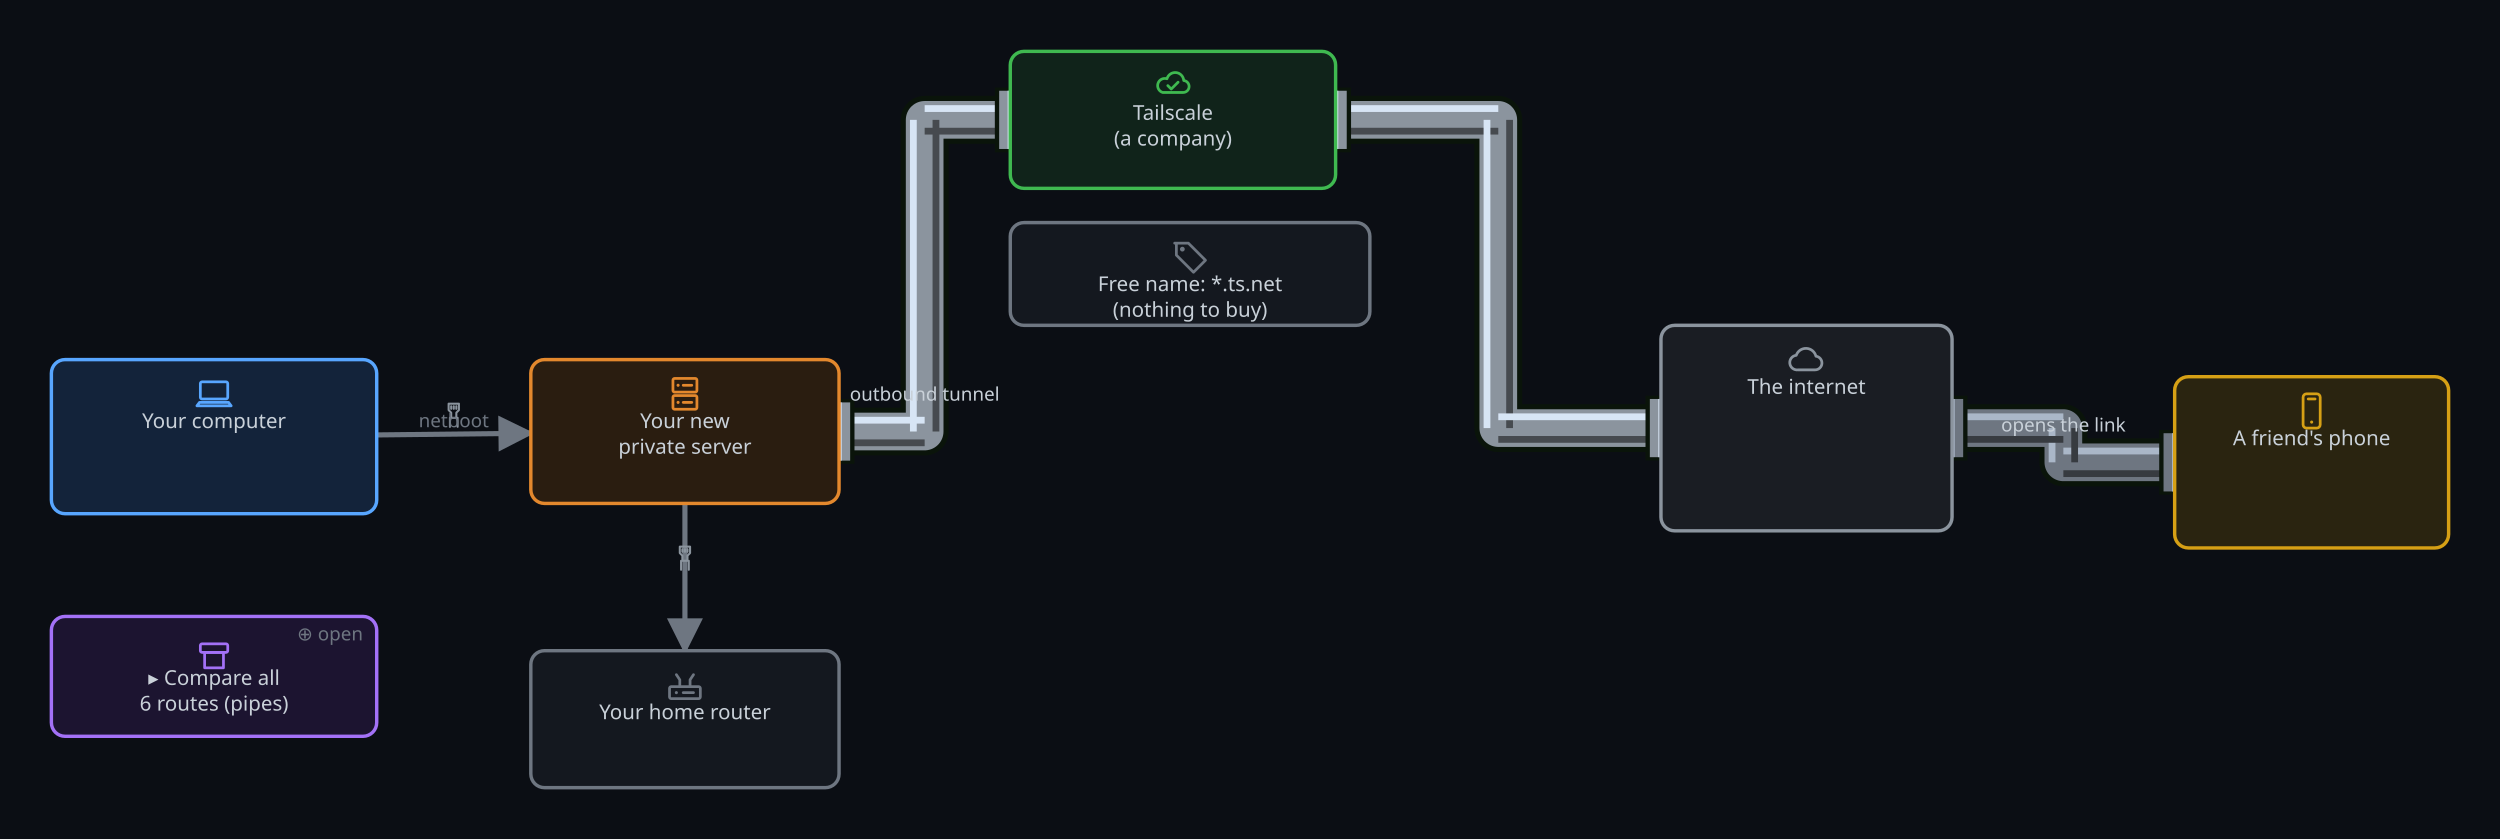
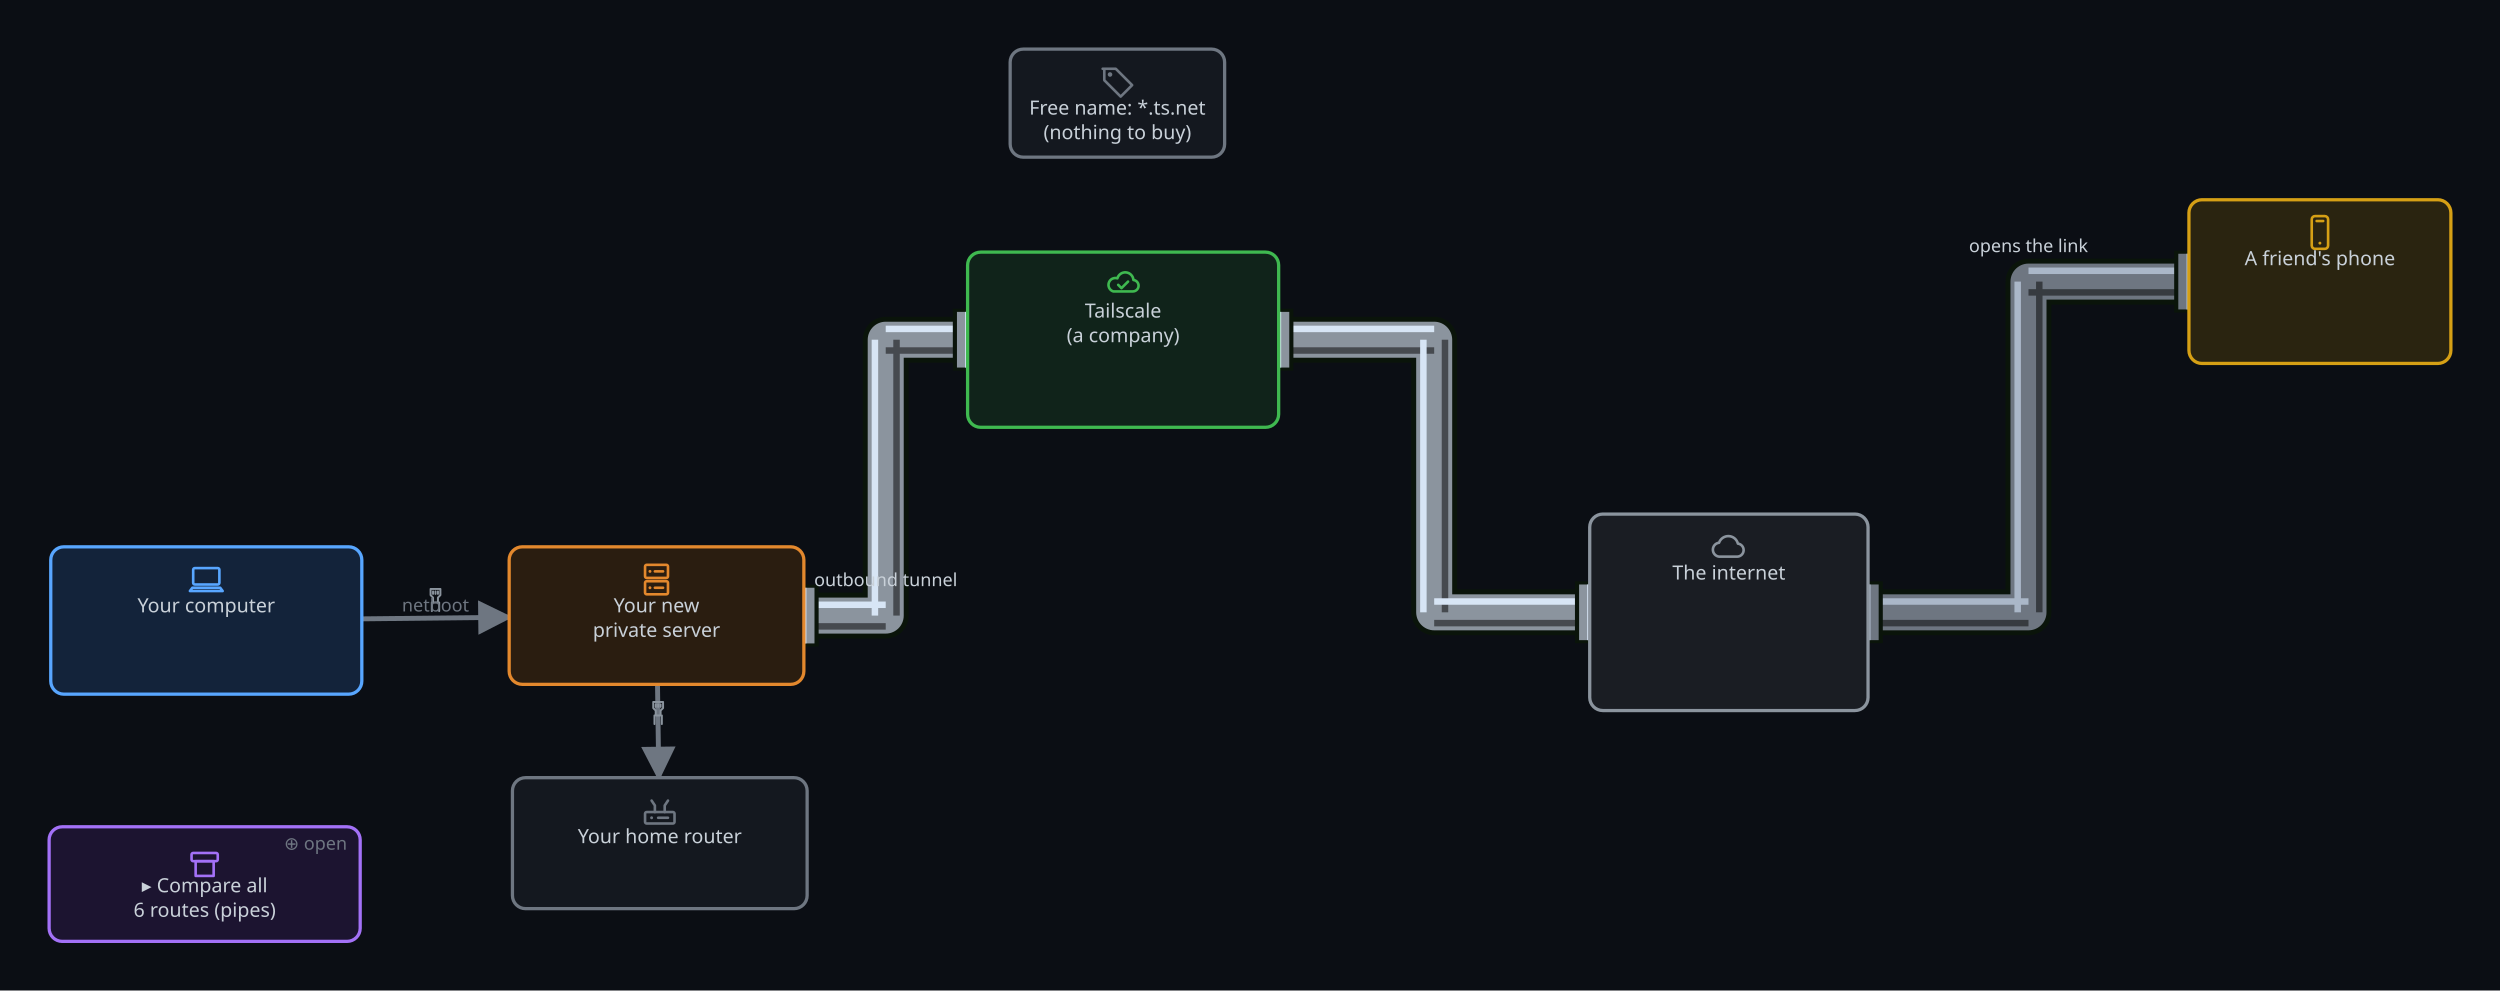
- <svg xmlns="http://www.w3.org/2000/svg" viewBox="30 20 1460 490" width="1460" height="490" font-family="ui-sans-serif, system-ui, sans-serif">
+ <svg xmlns="http://www.w3.org/2000/svg" viewBox="29 -104 1527 605" width="1527" height="605" font-family="ui-sans-serif, system-ui, sans-serif">
  <defs>
    <marker id="arrow" viewBox="0 0 10 10" refX="9" refY="5" markerWidth="7" markerHeight="7" orient="auto-start-reverse">
      <path d="M0,0 L10,5 L0,10 z" fill="#6e7681" />
    </marker>
    <symbol id="ic-laptop" viewBox="0 0 24 24" fill="none" stroke="currentColor" stroke-width="1.6" stroke-linecap="round" stroke-linejoin="round">
      <rect x="4" y="5" width="16" height="10" rx="1" />
      <path d="M2 19h20l-1.5-2H3.5L2 19Z" />
    </symbol>
    <symbol id="ic-server" viewBox="0 0 24 24" fill="none" stroke="currentColor" stroke-width="1.6" stroke-linecap="round" stroke-linejoin="round">
      <rect x="5" y="3" width="14" height="8" rx="1" />
      <rect x="5" y="13" width="14" height="8" rx="1" />
      <circle cx="8" cy="7" r=".9" fill="currentColor" stroke="none" />
      <circle cx="8" cy="17" r=".9" fill="currentColor" stroke="none" />
      <path d="M11 7h5M11 17h5" />
    </symbol>
    <symbol id="ic-router" viewBox="0 0 24 24" fill="none" stroke="currentColor" stroke-width="1.6" stroke-linecap="round" stroke-linejoin="round">
      <rect x="3" y="13" width="18" height="7" rx="1" />
      <circle cx="7" cy="16.5" r=".9" fill="currentColor" stroke="none" />
      <path d="M11 16.5h6M9 13V9M15 13V9M9 9l-2-3M15 9l2-3" />
    </symbol>
    <symbol id="ic-cloud" viewBox="0 0 24 24" fill="none" stroke="currentColor" stroke-width="1.6" stroke-linecap="round" stroke-linejoin="round">
      <path d="M7 18h10a4 4 0 0 0 .5-7.97A6 6 0 0 0 6 9.5 3.5 3.5 0 0 0 7 18Z" />
    </symbol>
    <symbol id="ic-phone" viewBox="0 0 24 24" fill="none" stroke="currentColor" stroke-width="1.6" stroke-linecap="round" stroke-linejoin="round">
      <rect x="7" y="2" width="10" height="20" rx="2" />
      <path d="M10 5h4" />
      <circle cx="12" cy="18.5" r=".9" fill="currentColor" stroke="none" />
    </symbol>
    <symbol id="ic-usb" viewBox="0 0 24 24" fill="none" stroke="currentColor" stroke-width="1.6" stroke-linecap="round" stroke-linejoin="round">
      <rect x="9" y="8" width="6" height="13" rx="1" />
      <path d="M10 8V4h4v4" />
      <path d="M12 11v4" />
      <circle cx="12" cy="4" r=".6" fill="currentColor" stroke="none" />
    </symbol>
    <symbol id="ic-ethernet" viewBox="0 0 24 24" fill="none" stroke="currentColor" stroke-width="1.6" stroke-linecap="round" stroke-linejoin="round">
      <path d="M8 3h8v5l-2 2v4h-4v-4L8 8V3Z" />
      <path d="M9 21v-7M15 21v-7" />
      <path d="M10 5v2M12 5v2M14 5v2" />
    </symbol>
    <symbol id="ic-wifi" viewBox="0 0 24 24" fill="none" stroke="currentColor" stroke-width="1.6" stroke-linecap="round" stroke-linejoin="round">
      <path d="M4 9a13 13 0 0 1 16 0" />
      <path d="M7 12.5a8.5 8.5 0 0 1 10 0" />
      <path d="M10 16a4 4 0 0 1 4 0" />
      <circle cx="12" cy="19" r="1" fill="currentColor" stroke="none" />
    </symbol>
    <symbol id="ic-safe" viewBox="0 0 24 24" fill="none" stroke="currentColor" stroke-width="1.6" stroke-linecap="round" stroke-linejoin="round">
      <rect x="3" y="4" width="18" height="16" rx="1.5" />
      <circle cx="11" cy="12" r="4" />
      <path d="M11 12l2-2" />
      <path d="M18 9v6" />
    </symbol>
    <symbol id="ic-relay" viewBox="0 0 24 24" fill="none" stroke="currentColor" stroke-width="1.6" stroke-linecap="round" stroke-linejoin="round">
      <path d="M6 16h12a3.5 3.5 0 0 0 .3-6.98A5 5 0 0 0 8.5 8 3 3 0 0 0 6 16Z" />
      <path d="M9 12l2 2 4-4" />
    </symbol>
    <symbol id="ic-tor" viewBox="0 0 24 24" fill="none" stroke="currentColor" stroke-width="1.6" stroke-linecap="round" stroke-linejoin="round">
      <path d="M12 3c-3 3-5 6-5 10a5 5 0 0 0 10 0c0-4-2-7-5-10Z" />
      <path d="M12 9c-1.5 1.5-2 3-2 4a2 2 0 0 0 4 0c0-1-.5-2.5-2-4Z" />
    </symbol>
    <symbol id="ic-onion" viewBox="0 0 24 24" fill="none" stroke="currentColor" stroke-width="1.6" stroke-linecap="round" stroke-linejoin="round">
      <path d="M12 21c-4 0-6.5-2.8-6.5-6 0-4.2 3.5-6.5 6.5-11 3 4.5 6.5 6.8 6.5 11 0 3.2-2.5 6-6.5 6Z" />
      <path d="M9.3 13.5c-.2 2 .6 4 2.7 4.5M14.7 13.5c.2 2-.6 4-2.7 4.5" />
      <path d="M12 4.5l1.6-2.5M12 4.5l-1.6-2.5" />
    </symbol>
    <symbol id="ic-gear" viewBox="0 0 24 24" fill="none" stroke="currentColor" stroke-width="1.6" stroke-linecap="round" stroke-linejoin="round">
      <circle cx="12" cy="12" r="3.2" />
      <path d="M12 2v3M12 19v3M2 12h3M19 12h3M4.9 4.9l2.1 2.1M17 17l2.1 2.1M19.1 4.9L17 7M7 17l-2.1 2.1" />
    </symbol>
    <symbol id="ic-block" viewBox="0 0 24 24" fill="none" stroke="#f85149" stroke-width="2.2" stroke-linecap="round">
      <circle cx="12" cy="12" r="9" />
      <path d="M5.6 5.6l12.8 12.8" />
    </symbol>
    <symbol id="ic-pipe" viewBox="0 0 24 24" fill="none" stroke="currentColor" stroke-width="1.6" stroke-linejoin="round">
      <rect x="4" y="8" width="16" height="5" rx="1" />
      <rect x="6.5" y="13" width="11" height="9" />
    </symbol>
    <symbol id="ic-gate" viewBox="0 0 24 24" fill="none" stroke="currentColor" stroke-width="1.6" stroke-linecap="round" stroke-linejoin="round">
      <rect x="4" y="4" width="16" height="16" rx="1" />
      <path d="M14 4v16" />
      <path d="M14 4l5 3v10l-5 3" />
      <circle cx="16.5" cy="12" r=".9" fill="currentColor" stroke="none" />
    </symbol>
    <symbol id="ic-warn" viewBox="0 0 24 24" fill="none" stroke="#d6a015" stroke-width="2" stroke-linecap="round" stroke-linejoin="round">
      <path d="M12 3l9 16H3L12 3Z" />
      <path d="M12 9v5" />
      <circle cx="12" cy="17" r="1" fill="#d6a015" stroke="none" />
    </symbol>
    <symbol id="ic-tag" viewBox="0 0 24 24" fill="none" stroke="currentColor" stroke-width="1.6" stroke-linecap="round" stroke-linejoin="round">
      <path d="M3 4h8l10 10-7 7L4 11V4Z" />
      <circle cx="7.5" cy="7.5" r="1.4" fill="currentColor" stroke="none" />
    </symbol>
    <symbol id="ic-cart" viewBox="0 0 24 24" fill="none" stroke="currentColor" stroke-width="1.6" stroke-linecap="round" stroke-linejoin="round">
      <path d="M3 4h2l2.2 10.5h10l1.8-7.5H6" />
      <circle cx="9.5" cy="19" r="1.3" />
      <circle cx="16.5" cy="19" r="1.3" />
    </symbol>
    <symbol id="ic-tornode" viewBox="0 0 24 24" fill="none" stroke="currentColor" stroke-width="1.6" stroke-linecap="round" stroke-linejoin="round">
      <circle cx="12" cy="12" r="4" />
      <path d="M12 3v3M12 18v3M3 12h3M18 12h3M5.6 5.6l2.1 2.1M16.3 16.3l2.1 2.1M18.4 5.6l-2.1 2.1M7.7 16.3l-2.1 2.1" />
    </symbol>
  </defs>
-   <rect x="30" y="20" width="1460" height="490" fill="#0b0e14" />
+   <rect x="29" y="-104" width="1527" height="605" fill="#0b0e14" />
  <line x1="250.0" y1="274.0" x2="340.0" y2="273.0" stroke="#6e7681" stroke-width="3" marker-end="url(#arrow)" />
  <use href="#ic-ethernet" x="286.0" y="253.5" width="18" height="18" style="color:#8b949e" />
  <text x="295.0" y="269.5" text-anchor="middle" font-size="11" fill="#6e7681">netboot</text>
-   <line x1="430.0" y1="314.0" x2="430.0" y2="400.0" stroke="#6e7681" stroke-width="3" marker-end="url(#arrow)" />
-   <use href="#ic-ethernet" x="421.0" y="337.0" width="18" height="18" style="color:#8b949e" />
-   <path d="M 1300.0 290.0 L 1235.0 290.0 L 1235.0 270.0 L 1170.0 270.0" fill="none" stroke="#0a140a" stroke-width="28" stroke-linejoin="round" />
-   <path d="M 1300.0 290.0 L 1235.0 290.0 L 1235.0 270.0 L 1170.0 270.0" fill="none" stroke="#6e7681" stroke-width="22" stroke-linejoin="round" />
-   <line x1="1300.0" y1="283.4" x2="1235.0" y2="283.4" stroke="#aab7c8" stroke-width="3.96" />
-   <line x1="1300.0" y1="296.6" x2="1235.0" y2="296.6" stroke="#373b40" stroke-width="3.96" />
-   <line x1="1228.4" y1="290.0" x2="1228.4" y2="270.0" stroke="#aab7c8" stroke-width="3.96" />
-   <line x1="1241.6" y1="290.0" x2="1241.6" y2="270.0" stroke="#373b40" stroke-width="3.96" />
-   <line x1="1235.0" y1="263.4" x2="1170.0" y2="263.4" stroke="#aab7c8" stroke-width="3.96" />
-   <line x1="1235.0" y1="276.6" x2="1170.0" y2="276.6" stroke="#373b40" stroke-width="3.96" />
-   <line x1="1300.0" y1="271.1" x2="1300.0" y2="308.9" stroke="#0a140a" stroke-width="18.04" />
-   <line x1="1300.0" y1="273.0" x2="1300.0" y2="307.0" stroke="#6e7681" stroke-width="12.98" />
-   <line x1="1300.0" y1="273.0" x2="1300.0" y2="307.0" stroke="#aab7c8" stroke-width="3.08" />
+   <line x1="430.6" y1="314.0" x2="431.4" y2="371.0" stroke="#6e7681" stroke-width="3" marker-end="url(#arrow)" />
+   <use href="#ic-ethernet" x="422.0" y="322.5" width="18" height="18" style="color:#8b949e" />
+   <path d="M 1366.0 68.0 L 1268.0 68.0 L 1268.0 270.0 L 1170.0 270.0" fill="none" stroke="#0a140a" stroke-width="28" stroke-linejoin="round" />
+   <path d="M 1366.0 68.0 L 1268.0 68.0 L 1268.0 270.0 L 1170.0 270.0" fill="none" stroke="#6e7681" stroke-width="22" stroke-linejoin="round" />
+   <line x1="1366.0" y1="61.4" x2="1268.0" y2="61.4" stroke="#aab7c8" stroke-width="3.96" />
+   <line x1="1366.0" y1="74.6" x2="1268.0" y2="74.6" stroke="#373b40" stroke-width="3.96" />
+   <line x1="1261.4" y1="68.0" x2="1261.4" y2="270.0" stroke="#aab7c8" stroke-width="3.96" />
+   <line x1="1274.6" y1="68.0" x2="1274.6" y2="270.0" stroke="#373b40" stroke-width="3.96" />
+   <line x1="1268.0" y1="263.4" x2="1170.0" y2="263.4" stroke="#aab7c8" stroke-width="3.96" />
+   <line x1="1268.0" y1="276.6" x2="1170.0" y2="276.6" stroke="#373b40" stroke-width="3.96" />
+   <line x1="1366.0" y1="49.1" x2="1366.0" y2="86.9" stroke="#0a140a" stroke-width="18.04" />
+   <line x1="1366.0" y1="51.0" x2="1366.0" y2="85.0" stroke="#6e7681" stroke-width="12.98" />
+   <line x1="1366.0" y1="51.0" x2="1366.0" y2="85.0" stroke="#aab7c8" stroke-width="3.08" />
  <line x1="1170.0" y1="288.9" x2="1170.0" y2="251.1" stroke="#0a140a" stroke-width="18.04" />
  <line x1="1170.0" y1="287.0" x2="1170.0" y2="253.0" stroke="#6e7681" stroke-width="12.98" />
  <line x1="1170.0" y1="287.0" x2="1170.0" y2="253.0" stroke="#aab7c8" stroke-width="3.08" />
-   <text x="1235.0" y="272.0" text-anchor="middle" font-size="11" fill="#c9d1d9">opens the link</text>
-   <path d="M 520.0 272.0 L 570.0 272.0 L 570.0 90.0 L 620.0 90.0" fill="none" stroke="#0a140a" stroke-width="28" stroke-linejoin="round" />
-   <path d="M 520.0 272.0 L 570.0 272.0 L 570.0 90.0 L 620.0 90.0" fill="none" stroke="#8b949e" stroke-width="22" stroke-linejoin="round" />
+   <text x="1268.0" y="50.0" text-anchor="middle" font-size="11" fill="#c9d1d9">opens the link</text>
+   <path d="M 520.0 272.0 L 570.0 272.0 L 570.0 103.5 L 620.0 103.5" fill="none" stroke="#0a140a" stroke-width="28" stroke-linejoin="round" />
+   <path d="M 520.0 272.0 L 570.0 272.0 L 570.0 103.5 L 620.0 103.5" fill="none" stroke="#8b949e" stroke-width="22" stroke-linejoin="round" />
  <line x1="520.0" y1="265.4" x2="570.0" y2="265.4" stroke="#d7e5f5" stroke-width="3.96" />
  <line x1="520.0" y1="278.6" x2="570.0" y2="278.6" stroke="#464a4f" stroke-width="3.96" />
-   <line x1="563.4" y1="272.0" x2="563.4" y2="90.0" stroke="#d7e5f5" stroke-width="3.96" />
-   <line x1="576.6" y1="272.0" x2="576.6" y2="90.0" stroke="#464a4f" stroke-width="3.96" />
-   <line x1="570.0" y1="83.4" x2="620.0" y2="83.4" stroke="#d7e5f5" stroke-width="3.96" />
-   <line x1="570.0" y1="96.6" x2="620.0" y2="96.6" stroke="#464a4f" stroke-width="3.96" />
+   <line x1="563.4" y1="272.0" x2="563.4" y2="103.5" stroke="#d7e5f5" stroke-width="3.96" />
+   <line x1="576.6" y1="272.0" x2="576.6" y2="103.5" stroke="#464a4f" stroke-width="3.96" />
+   <line x1="570.0" y1="96.9" x2="620.0" y2="96.9" stroke="#d7e5f5" stroke-width="3.96" />
+   <line x1="570.0" y1="110.1" x2="620.0" y2="110.1" stroke="#464a4f" stroke-width="3.96" />
  <line x1="520.0" y1="290.9" x2="520.0" y2="253.1" stroke="#0a140a" stroke-width="18.04" />
  <line x1="520.0" y1="289.0" x2="520.0" y2="255.0" stroke="#8b949e" stroke-width="12.98" />
  <line x1="520.0" y1="289.0" x2="520.0" y2="255.0" stroke="#d7e5f5" stroke-width="3.08" />
-   <line x1="620.0" y1="71.1" x2="620.0" y2="108.9" stroke="#0a140a" stroke-width="18.04" />
-   <line x1="620.0" y1="73.0" x2="620.0" y2="107.0" stroke="#8b949e" stroke-width="12.98" />
-   <line x1="620.0" y1="73.0" x2="620.0" y2="107.0" stroke="#d7e5f5" stroke-width="3.08" />
+   <line x1="620.0" y1="84.6" x2="620.0" y2="122.4" stroke="#0a140a" stroke-width="18.04" />
+   <line x1="620.0" y1="86.5" x2="620.0" y2="120.5" stroke="#8b949e" stroke-width="12.98" />
+   <line x1="620.0" y1="86.5" x2="620.0" y2="120.5" stroke="#d7e5f5" stroke-width="3.08" />
  <text x="570.0" y="254.0" text-anchor="middle" font-size="11" fill="#c9d1d9">outbound tunnel</text>
-   <path d="M 810.0 90.0 L 905.0 90.0 L 905.0 270.0 L 1000.0 270.0" fill="none" stroke="#0a140a" stroke-width="28" stroke-linejoin="round" />
-   <path d="M 810.0 90.0 L 905.0 90.0 L 905.0 270.0 L 1000.0 270.0" fill="none" stroke="#8b949e" stroke-width="22" stroke-linejoin="round" />
-   <line x1="810.0" y1="83.4" x2="905.0" y2="83.4" stroke="#d7e5f5" stroke-width="3.96" />
-   <line x1="810.0" y1="96.6" x2="905.0" y2="96.6" stroke="#464a4f" stroke-width="3.96" />
-   <line x1="898.4" y1="90.0" x2="898.4" y2="270.0" stroke="#d7e5f5" stroke-width="3.96" />
-   <line x1="911.6" y1="90.0" x2="911.6" y2="270.0" stroke="#464a4f" stroke-width="3.96" />
+   <path d="M 810.0 103.5 L 905.0 103.5 L 905.0 270.0 L 1000.0 270.0" fill="none" stroke="#0a140a" stroke-width="28" stroke-linejoin="round" />
+   <path d="M 810.0 103.5 L 905.0 103.5 L 905.0 270.0 L 1000.0 270.0" fill="none" stroke="#8b949e" stroke-width="22" stroke-linejoin="round" />
+   <line x1="810.0" y1="96.9" x2="905.0" y2="96.9" stroke="#d7e5f5" stroke-width="3.96" />
+   <line x1="810.0" y1="110.1" x2="905.0" y2="110.1" stroke="#464a4f" stroke-width="3.96" />
+   <line x1="898.4" y1="103.5" x2="898.4" y2="270.0" stroke="#d7e5f5" stroke-width="3.96" />
+   <line x1="911.6" y1="103.5" x2="911.6" y2="270.0" stroke="#464a4f" stroke-width="3.96" />
  <line x1="905.0" y1="263.4" x2="1000.0" y2="263.4" stroke="#d7e5f5" stroke-width="3.96" />
  <line x1="905.0" y1="276.6" x2="1000.0" y2="276.6" stroke="#464a4f" stroke-width="3.96" />
-   <line x1="810.0" y1="108.9" x2="810.0" y2="71.1" stroke="#0a140a" stroke-width="18.04" />
-   <line x1="810.0" y1="107.0" x2="810.0" y2="73.0" stroke="#8b949e" stroke-width="12.98" />
-   <line x1="810.0" y1="107.0" x2="810.0" y2="73.0" stroke="#d7e5f5" stroke-width="3.08" />
+   <line x1="810.0" y1="122.4" x2="810.0" y2="84.6" stroke="#0a140a" stroke-width="18.04" />
+   <line x1="810.0" y1="120.5" x2="810.0" y2="86.5" stroke="#8b949e" stroke-width="12.98" />
+   <line x1="810.0" y1="120.5" x2="810.0" y2="86.5" stroke="#d7e5f5" stroke-width="3.08" />
  <line x1="1000.0" y1="251.1" x2="1000.0" y2="288.9" stroke="#0a140a" stroke-width="18.04" />
  <line x1="1000.0" y1="253.0" x2="1000.0" y2="287.0" stroke="#8b949e" stroke-width="12.98" />
  <line x1="1000.0" y1="253.0" x2="1000.0" y2="287.0" stroke="#d7e5f5" stroke-width="3.08" />
  <rect x="60" y="230" width="190" height="90" rx="8" ry="8" fill="#13233a" stroke="#58a6ff" stroke-width="2" />
  <use href="#ic-laptop" x="143.0" y="238" width="24" height="24" style="color:#58a6ff" />
  <text x="155.0" y="270.0" text-anchor="middle" font-size="12" fill="#c9d1d9">Your computer</text>
  <rect x="340" y="230" width="180" height="84" rx="8" ry="8" fill="#2a1d10" stroke="#e3882d" stroke-width="2" />
  <use href="#ic-server" x="418.0" y="238" width="24" height="24" style="color:#e3882d" />
  <text x="430.0" y="270.0" text-anchor="middle" font-size="12" fill="#c9d1d9">Your new</text>
  <text x="430.0" y="285.0" text-anchor="middle" font-size="12" fill="#c9d1d9">private server</text>
-   <rect x="340" y="400" width="180" height="80" rx="8" ry="8" fill="#14181f" stroke="#6e7681" stroke-width="2" />
-   <use href="#ic-router" x="418.0" y="408" width="24" height="24" style="color:#6e7681" />
-   <text x="430.0" y="440.0" text-anchor="middle" font-size="12" fill="#c9d1d9">Your home router</text>
+   <rect x="342" y="371" width="180" height="80" rx="8" ry="8" fill="#14181f" stroke="#6e7681" stroke-width="2" />
+   <use href="#ic-router" x="420.0" y="379" width="24" height="24" style="color:#6e7681" />
+   <text x="432.0" y="411.0" text-anchor="middle" font-size="12" fill="#c9d1d9">Your home router</text>
  <rect x="1000" y="210" width="170" height="120" rx="8" ry="8" fill="#1a1d23" stroke="#8b949e" stroke-width="2" />
  <use href="#ic-cloud" x="1073.0" y="218" width="24" height="24" style="color:#8b949e" />
  <text x="1085.0" y="250.0" text-anchor="middle" font-size="12" fill="#c9d1d9">The internet</text>
-   <rect x="1300" y="240" width="160" height="100" rx="8" ry="8" fill="#2a2410" stroke="#d6a015" stroke-width="2" />
-   <use href="#ic-phone" x="1368.0" y="248" width="24" height="24" style="color:#d6a015" />
-   <text x="1380.0" y="280.0" text-anchor="middle" font-size="12" fill="#c9d1d9">A friend's phone</text>
-   <rect x="60" y="380" width="190" height="70" rx="8" ry="8" fill="#1c1430" stroke="#a371f7" stroke-width="2" />
-   <use href="#ic-pipe" x="143.0" y="388" width="24" height="24" style="color:#a371f7" />
-   <text x="155.0" y="420.0" text-anchor="middle" font-size="12" fill="#c9d1d9">▸ Compare all</text>
-   <text x="155.0" y="435.0" text-anchor="middle" font-size="12" fill="#c9d1d9">6 routes (pipes)</text>
-   <text x="242" y="394" text-anchor="end" font-size="11" fill="#6e7681">⊕ open</text>
-   <rect x="620" y="50" width="190" height="80" rx="8" ry="8" fill="#10231a" stroke="#3fb950" stroke-width="2" />
+   <rect x="1366" y="18" width="160" height="100" rx="8" ry="8" fill="#2a2410" stroke="#d6a015" stroke-width="2" />
+   <use href="#ic-phone" x="1434.0" y="26" width="24" height="24" style="color:#d6a015" />
+   <text x="1446.0" y="58.0" text-anchor="middle" font-size="12" fill="#c9d1d9">A friend's phone</text>
+   <rect x="59" y="401" width="190" height="70" rx="8" ry="8" fill="#1c1430" stroke="#a371f7" stroke-width="2" />
+   <use href="#ic-pipe" x="142.0" y="409" width="24" height="24" style="color:#a371f7" />
+   <text x="154.0" y="441.0" text-anchor="middle" font-size="12" fill="#c9d1d9">▸ Compare all</text>
+   <text x="154.0" y="456.0" text-anchor="middle" font-size="12" fill="#c9d1d9">6 routes (pipes)</text>
+   <text x="241" y="415" text-anchor="end" font-size="11" fill="#6e7681">⊕ open</text>
+   <rect x="620" y="50" width="190" height="107" rx="8" ry="8" fill="#10231a" stroke="#3fb950" stroke-width="2" />
  <use href="#ic-relay" x="703.0" y="58" width="24" height="24" style="color:#3fb950" />
  <text x="715.0" y="90.0" text-anchor="middle" font-size="12" fill="#c9d1d9">Tailscale</text>
  <text x="715.0" y="105.0" text-anchor="middle" font-size="12" fill="#c9d1d9">(a company)</text>
-   <rect x="620" y="150" width="210" height="60" rx="8" ry="8" fill="#14181f" stroke="#6e7681" stroke-width="2" />
-   <use href="#ic-tag" x="713.0" y="158" width="24" height="24" style="color:#6e7681" />
-   <text x="725.0" y="190.0" text-anchor="middle" font-size="12" fill="#c9d1d9">Free name: *.ts.net</text>
-   <text x="725.0" y="205.0" text-anchor="middle" font-size="12" fill="#c9d1d9">(nothing to buy)</text>
+   <rect x="646" y="-74" width="131" height="66" rx="8" ry="8" fill="#14181f" stroke="#6e7681" stroke-width="2" />
+   <use href="#ic-tag" x="699.5" y="-66" width="24" height="24" style="color:#6e7681" />
+   <text x="711.5" y="-34.0" text-anchor="middle" font-size="12" fill="#c9d1d9">Free name: *.ts.net</text>
+   <text x="711.5" y="-19.0" text-anchor="middle" font-size="12" fill="#c9d1d9">(nothing to buy)</text>
</svg>
